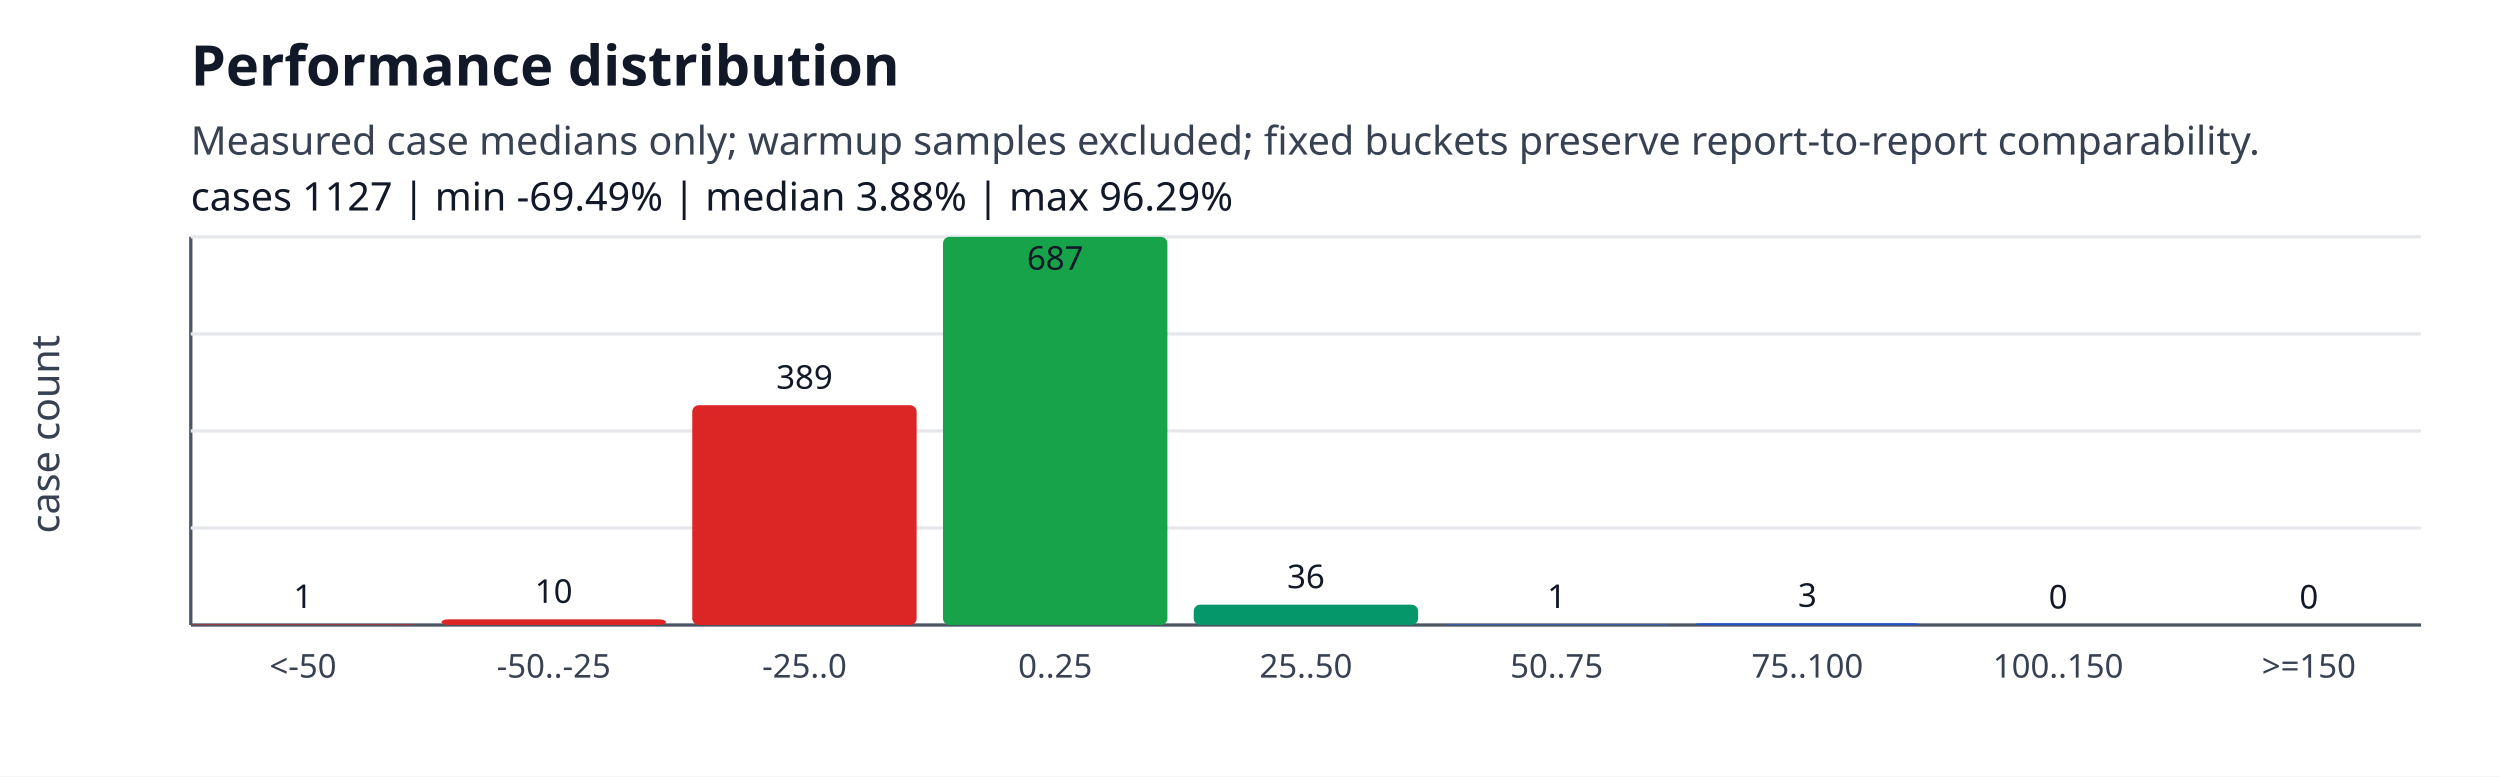
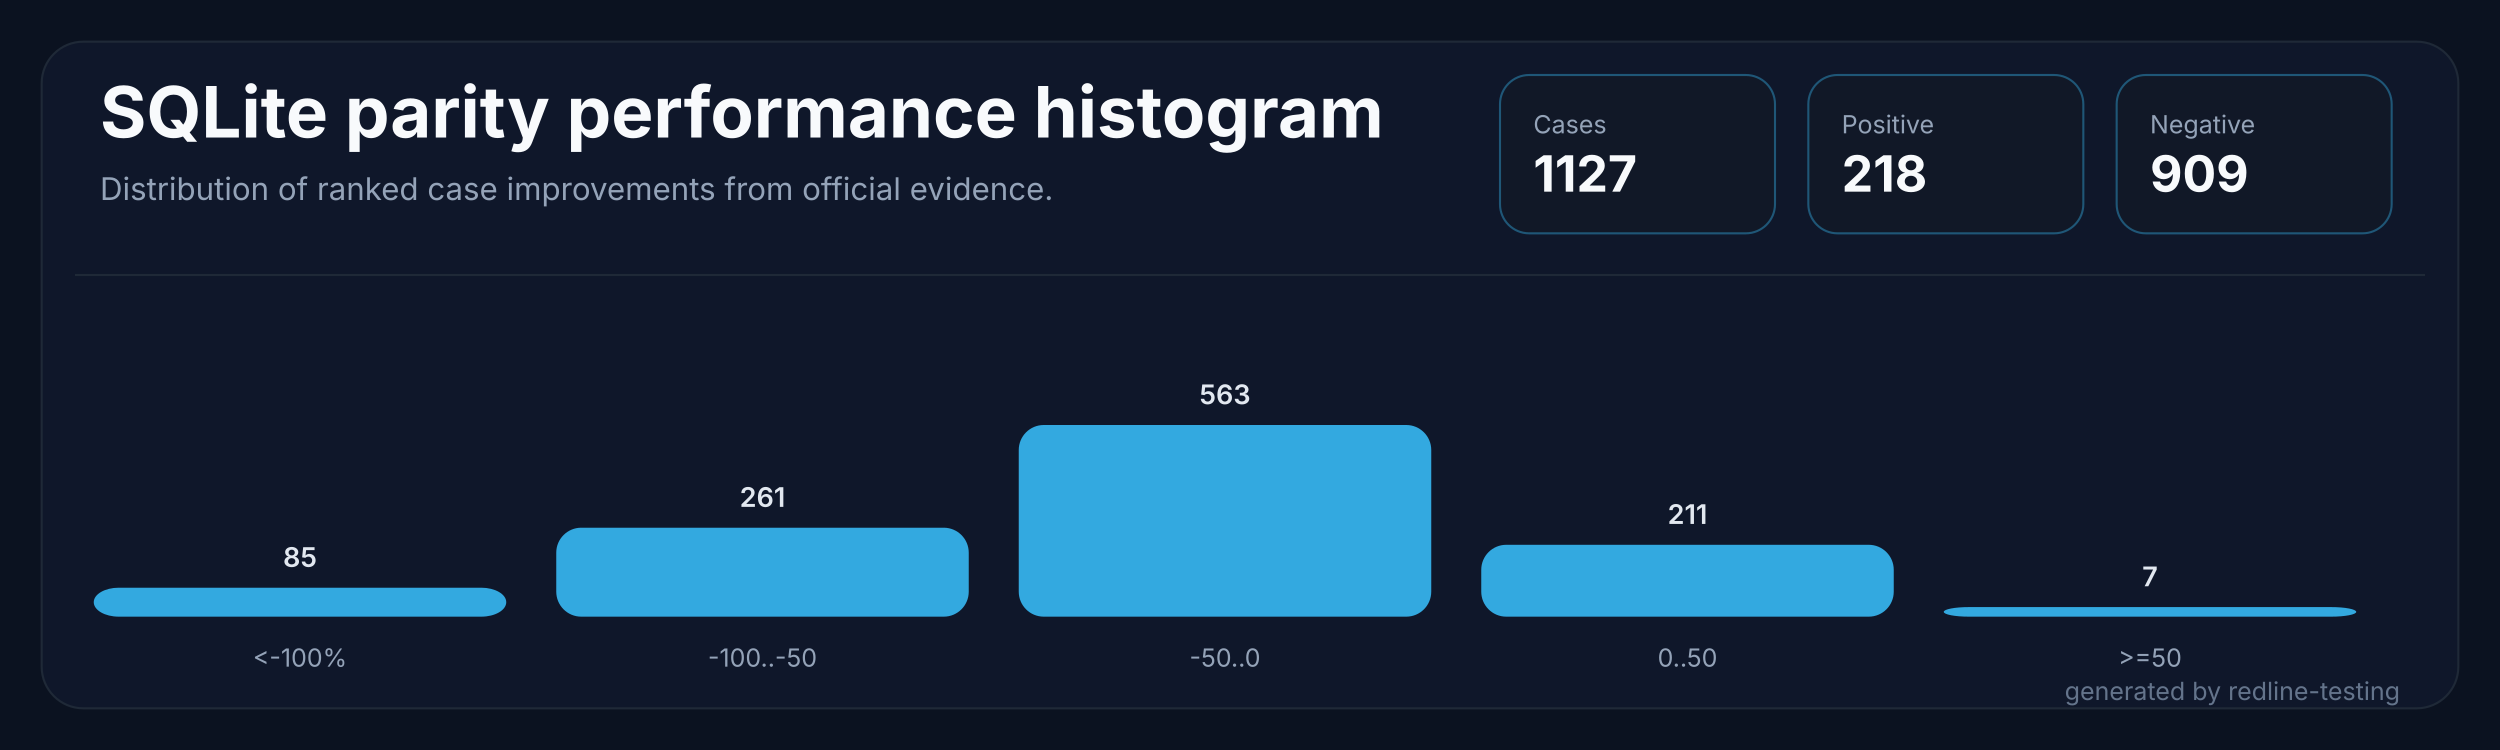
- <svg xmlns="http://www.w3.org/2000/svg" width="760" height="236" viewBox="0 0 760 236" role="img" aria-labelledby="perf-hist-title perf-hist-desc">
-   <rect width="760" height="236" fill="#ffffff" />
-   <text x="58" y="26" font-family="sans-serif" font-size="17" font-weight="700" fill="#111827">Performance distribution</text>
-   <text x="58" y="47" font-family="sans-serif" font-size="12" fill="#374151">Measured case medians only; warmup samples excluded; fixed buckets preserve report-to-report comparability.</text>
-   <text x="58" y="64" font-family="sans-serif" font-size="12" fill="#111827">cases 1127 | min -69.49% | median 3.88% | max 96.29%</text>
-   <line x1="58" y1="190" x2="736.00" y2="190" stroke="#4b5563" />
-   <line x1="58" y1="72" x2="58" y2="190" stroke="#4b5563" />
-   <line x1="58" y1="160.50" x2="736.00" y2="160.50" stroke="#e5e7eb" />
-   <line x1="58" y1="131.00" x2="736.00" y2="131.00" stroke="#e5e7eb" />
-   <line x1="58" y1="101.50" x2="736.00" y2="101.50" stroke="#e5e7eb" />
-   <line x1="58" y1="72.00" x2="736.00" y2="72.00" stroke="#e5e7eb" />
-   <rect x="58.00" y="189.83" width="68.22" height="0.17" rx="2" fill="#dc2626" />
-   <text x="92.11" y="184.83" font-family="sans-serif" font-size="10" fill="#111827" text-anchor="middle">1</text>
-   <text x="92.11" y="206.00" font-family="sans-serif" font-size="10" fill="#374151" text-anchor="middle">&lt;-50</text>
-   <rect x="134.22" y="188.28" width="68.22" height="1.72" rx="2" fill="#dc2626" />
-   <text x="168.33" y="183.28" font-family="sans-serif" font-size="10" fill="#111827" text-anchor="middle">10</text>
-   <text x="168.33" y="206.00" font-family="sans-serif" font-size="10" fill="#374151" text-anchor="middle">-50..-25</text>
-   <rect x="210.44" y="123.18" width="68.22" height="66.82" rx="2" fill="#dc2626" />
-   <text x="244.56" y="118.18" font-family="sans-serif" font-size="10" fill="#111827" text-anchor="middle">389</text>
-   <text x="244.56" y="206.00" font-family="sans-serif" font-size="10" fill="#374151" text-anchor="middle">-25..0</text>
-   <rect x="286.67" y="72.00" width="68.22" height="118.00" rx="2" fill="#16a34a" />
-   <text x="320.78" y="82.00" font-family="sans-serif" font-size="10" fill="#111827" text-anchor="middle">687</text>
-   <text x="320.78" y="206.00" font-family="sans-serif" font-size="10" fill="#374151" text-anchor="middle">0..25</text>
-   <rect x="362.89" y="183.82" width="68.22" height="6.18" rx="2" fill="#059669" />
-   <text x="397.00" y="178.82" font-family="sans-serif" font-size="10" fill="#111827" text-anchor="middle">36</text>
-   <text x="397.00" y="206.00" font-family="sans-serif" font-size="10" fill="#374151" text-anchor="middle">25..50</text>
-   <rect x="439.11" y="189.83" width="68.22" height="0.17" rx="2" fill="#2563eb" />
-   <text x="473.22" y="184.83" font-family="sans-serif" font-size="10" fill="#111827" text-anchor="middle">1</text>
-   <text x="473.22" y="206.00" font-family="sans-serif" font-size="10" fill="#374151" text-anchor="middle">50..75</text>
-   <rect x="515.33" y="189.48" width="68.22" height="0.52" rx="2" fill="#1d4ed8" />
-   <text x="549.44" y="184.48" font-family="sans-serif" font-size="10" fill="#111827" text-anchor="middle">3</text>
-   <text x="549.44" y="206.00" font-family="sans-serif" font-size="10" fill="#374151" text-anchor="middle">75..100</text>
-   <rect x="591.56" y="190.00" width="68.22" height="0.00" rx="2" fill="#1d4ed8" />
-   <text x="625.67" y="185.00" font-family="sans-serif" font-size="10" fill="#111827" text-anchor="middle">0</text>
-   <text x="625.67" y="206.00" font-family="sans-serif" font-size="10" fill="#374151" text-anchor="middle">100..150</text>
-   <rect x="667.78" y="190.00" width="68.22" height="0.00" rx="2" fill="#1d4ed8" />
-   <text x="701.89" y="185.00" font-family="sans-serif" font-size="10" fill="#111827" text-anchor="middle">0</text>
-   <text x="701.89" y="206.00" font-family="sans-serif" font-size="10" fill="#374151" text-anchor="middle">&gt;=150</text>
-   <text x="18" y="132" font-family="sans-serif" font-size="12" fill="#374151" transform="rotate(-90 18 132)" text-anchor="middle">case count</text>
+ <svg xmlns="http://www.w3.org/2000/svg" width="1200" height="360" viewBox="0 0 1200 360" role="img" aria-labelledby="title desc">
+   <rect width="1200" height="360" fill="#0b1220" />
+   <rect x="20" y="20" width="1160" height="320" rx="20" fill="#0f172a" stroke="#1f2937" />
+   <path d="M 36 132 H 1164" stroke="#1f2937" stroke-width="1" />
+   <text x="48" y="66" fill="#f8fafc" font-family="Inter,Segoe UI,sans-serif" font-size="34" font-weight="700" letter-spacing="0">SQLite parity performance histogram</text>
+   <text x="48" y="96" fill="#94a3b8" font-family="Inter,Segoe UI,sans-serif" font-size="15" letter-spacing="0">Distribution of ranked case improvements from official evidence.</text>
+   <g transform="translate(720,36)">
+     <rect width="132" height="76" rx="14" fill="#111827" stroke="#38bdf8" stroke-opacity="0.38" />
+     <text x="16" y="28" fill="#94a3b8" font-family="Inter,Segoe UI,sans-serif" font-size="12" letter-spacing="0">Cases</text>
+     <text x="16" y="56" fill="#f8fafc" font-family="Inter,Segoe UI,sans-serif" font-size="24" font-weight="700" letter-spacing="0">1127</text>
+   </g>
+   <g transform="translate(868,36)">
+     <rect width="132" height="76" rx="14" fill="#111827" stroke="#38bdf8" stroke-opacity="0.38" />
+     <text x="16" y="28" fill="#94a3b8" font-family="Inter,Segoe UI,sans-serif" font-size="12" letter-spacing="0">Positive</text>
+     <text x="16" y="56" fill="#f8fafc" font-family="Inter,Segoe UI,sans-serif" font-size="24" font-weight="700" letter-spacing="0">218</text>
+   </g>
+   <g transform="translate(1016,36)">
+     <rect width="132" height="76" rx="14" fill="#111827" stroke="#38bdf8" stroke-opacity="0.38" />
+     <text x="16" y="28" fill="#94a3b8" font-family="Inter,Segoe UI,sans-serif" font-size="12" letter-spacing="0">Negative</text>
+     <text x="16" y="56" fill="#f8fafc" font-family="Inter,Segoe UI,sans-serif" font-size="24" font-weight="700" letter-spacing="0">909</text>
+   </g>
+   <g transform="translate(45.0,0)">
+     <rect x="0" y="282.1" width="198.0" height="13.9" rx="12" fill="#38bdf8" fill-opacity="0.88" />
+     <text x="99.0" y="272.1" fill="#e2e8f0" text-anchor="middle" font-family="Inter,Segoe UI,sans-serif" font-size="13" font-weight="600" letter-spacing="0">85</text>
+     <text x="99.0" y="320" fill="#94a3b8" text-anchor="middle" font-family="Inter,Segoe UI,sans-serif" font-size="12" letter-spacing="0">&lt;-100%</text>
+   </g>
+   <g transform="translate(267.0,0)">
+     <rect x="0" y="253.3" width="198.0" height="42.7" rx="12" fill="#38bdf8" fill-opacity="0.88" />
+     <text x="99.0" y="243.3" fill="#e2e8f0" text-anchor="middle" font-family="Inter,Segoe UI,sans-serif" font-size="13" font-weight="600" letter-spacing="0">261</text>
+     <text x="99.0" y="320" fill="#94a3b8" text-anchor="middle" font-family="Inter,Segoe UI,sans-serif" font-size="12" letter-spacing="0">-100..-50</text>
+   </g>
+   <g transform="translate(489.0,0)">
+     <rect x="0" y="204.0" width="198.0" height="92.0" rx="12" fill="#38bdf8" fill-opacity="0.88" />
+     <text x="99.0" y="194.0" fill="#e2e8f0" text-anchor="middle" font-family="Inter,Segoe UI,sans-serif" font-size="13" font-weight="600" letter-spacing="0">563</text>
+     <text x="99.0" y="320" fill="#94a3b8" text-anchor="middle" font-family="Inter,Segoe UI,sans-serif" font-size="12" letter-spacing="0">-50..0</text>
+   </g>
+   <g transform="translate(711.0,0)">
+     <rect x="0" y="261.5" width="198.0" height="34.5" rx="12" fill="#38bdf8" fill-opacity="0.88" />
+     <text x="99.0" y="251.5" fill="#e2e8f0" text-anchor="middle" font-family="Inter,Segoe UI,sans-serif" font-size="13" font-weight="600" letter-spacing="0">211</text>
+     <text x="99.0" y="320" fill="#94a3b8" text-anchor="middle" font-family="Inter,Segoe UI,sans-serif" font-size="12" letter-spacing="0">0..50</text>
+   </g>
+   <g transform="translate(933.0,0)">
+     <rect x="0" y="291.4" width="198.0" height="4.6" rx="12" fill="#38bdf8" fill-opacity="0.88" />
+     <text x="99.0" y="281.4" fill="#e2e8f0" text-anchor="middle" font-family="Inter,Segoe UI,sans-serif" font-size="13" font-weight="600" letter-spacing="0">7</text>
+     <text x="99.0" y="320" fill="#94a3b8" text-anchor="middle" font-family="Inter,Segoe UI,sans-serif" font-size="12" letter-spacing="0">&gt;=50</text>
+   </g>
+   <text x="1152" y="336" fill="#64748b" text-anchor="end" font-family="Inter,Segoe UI,sans-serif" font-size="12" letter-spacing="0">generated by redline-testing</text>
</svg>
